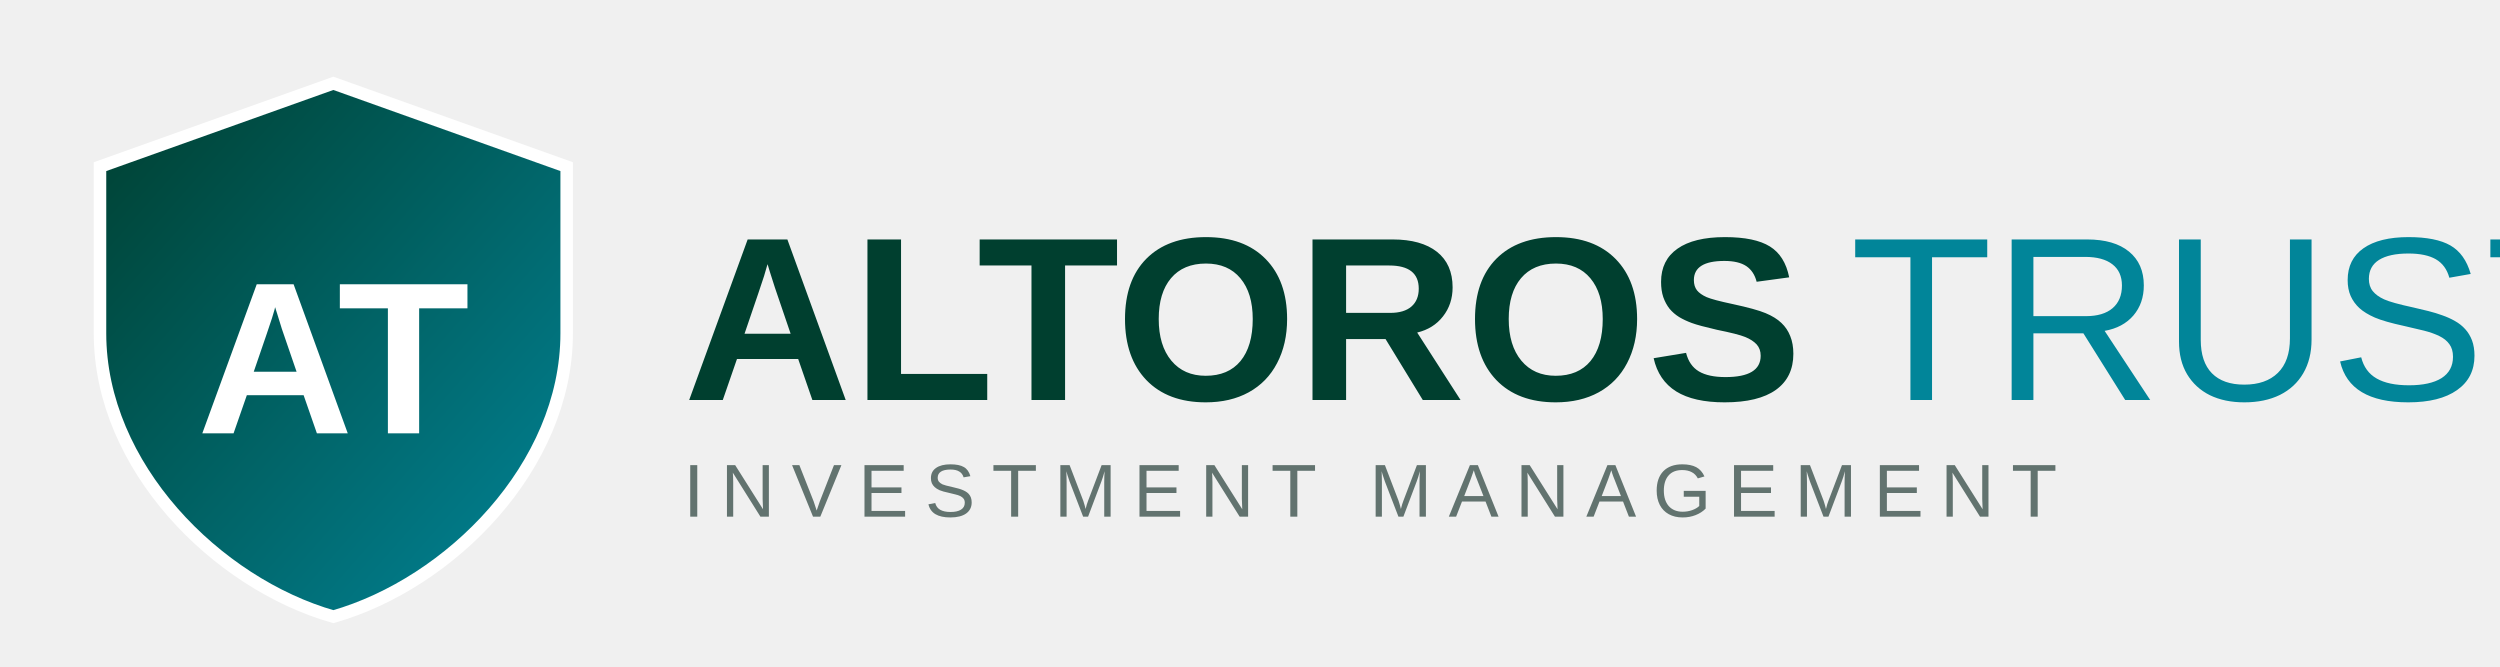
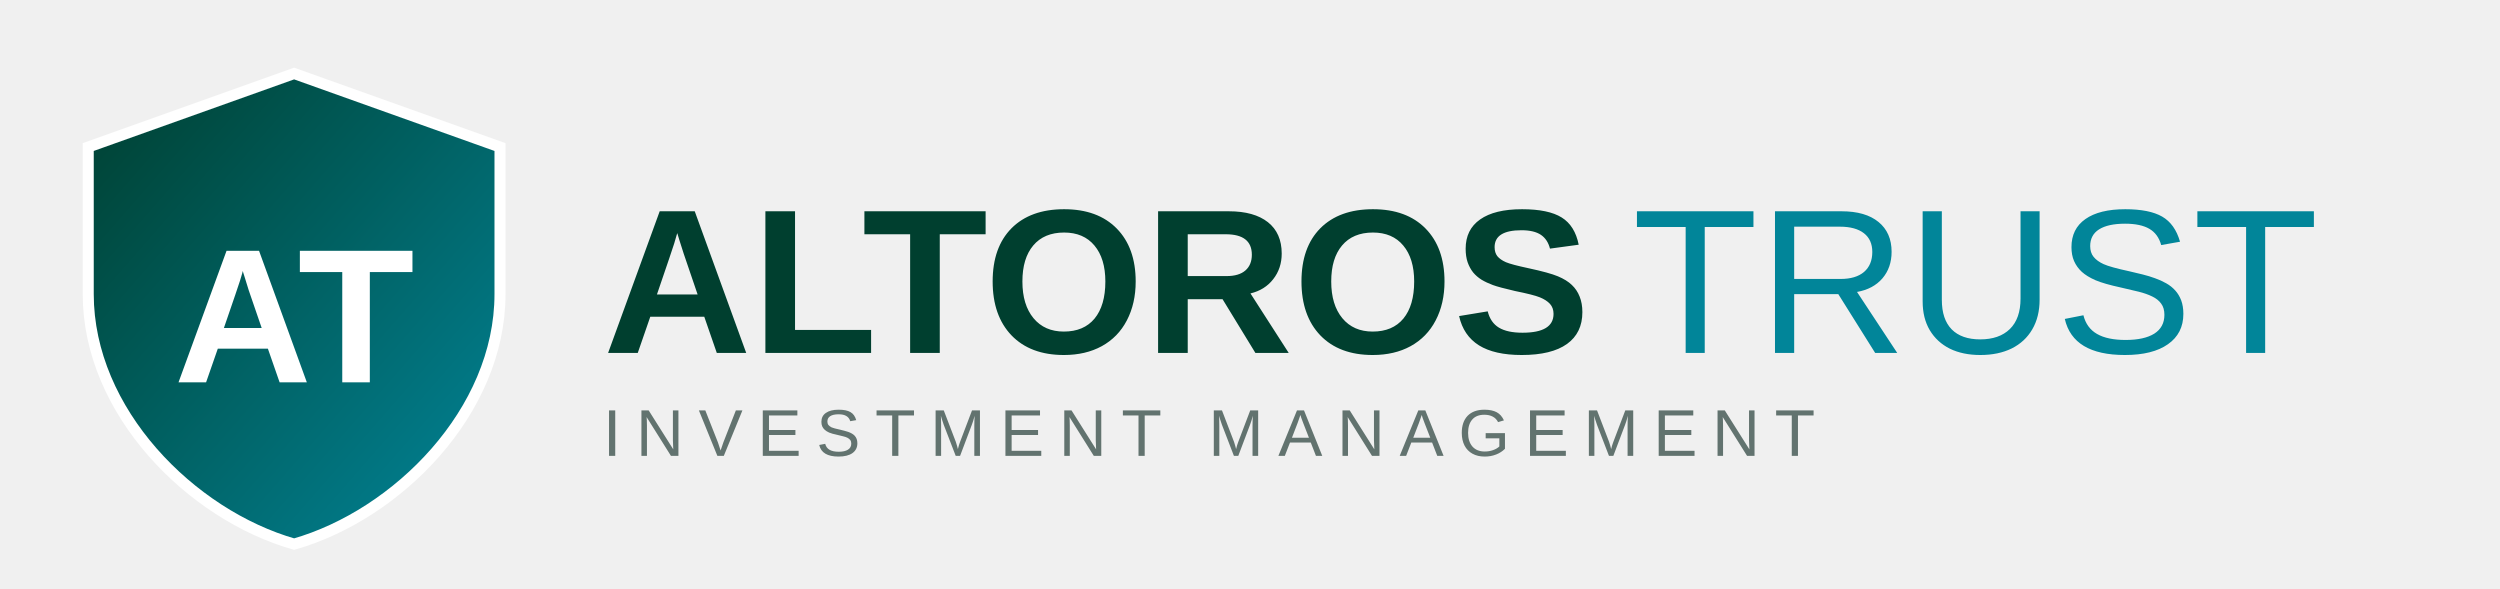
- <svg xmlns="http://www.w3.org/2000/svg" viewBox="0 0 300 80" width="300" height="80">
+ <svg xmlns="http://www.w3.org/2000/svg" viewBox="0 0 340 80" width="340" height="80">
  <defs>
    <linearGradient id="grad1" x1="0%" y1="0%" x2="100%" y2="100%">
      <stop offset="0%" stop-color="#003f2f" />
      <stop offset="100%" stop-color="#018599" />
    </linearGradient>
  </defs>
  <g transform="translate(10, 8)">
    <path d="M30 2 L58 12 L58 32 C58 48 44 62 30 66 C16 62 2 48 2 32 L2 12 Z" fill="url(#grad1)" stroke="#ffffff" stroke-width="1.5" />
    <text x="30" y="44" font-family="Arial, sans-serif" font-size="26" font-weight="bold" fill="#ffffff" text-anchor="middle">AT</text>
  </g>
  <text x="82" y="48" font-family="Arial, sans-serif" font-size="28" font-weight="bold" fill="#003f2f">ALTOROS</text>
  <text x="222" y="48" font-family="Arial, sans-serif" font-size="28" font-weight="300" fill="#018599">TRUST</text>
  <text x="82" y="62" font-family="Arial, sans-serif" font-size="9" font-weight="500" fill="#62736f" letter-spacing="2">INVESTMENT MANAGEMENT</text>
</svg>
